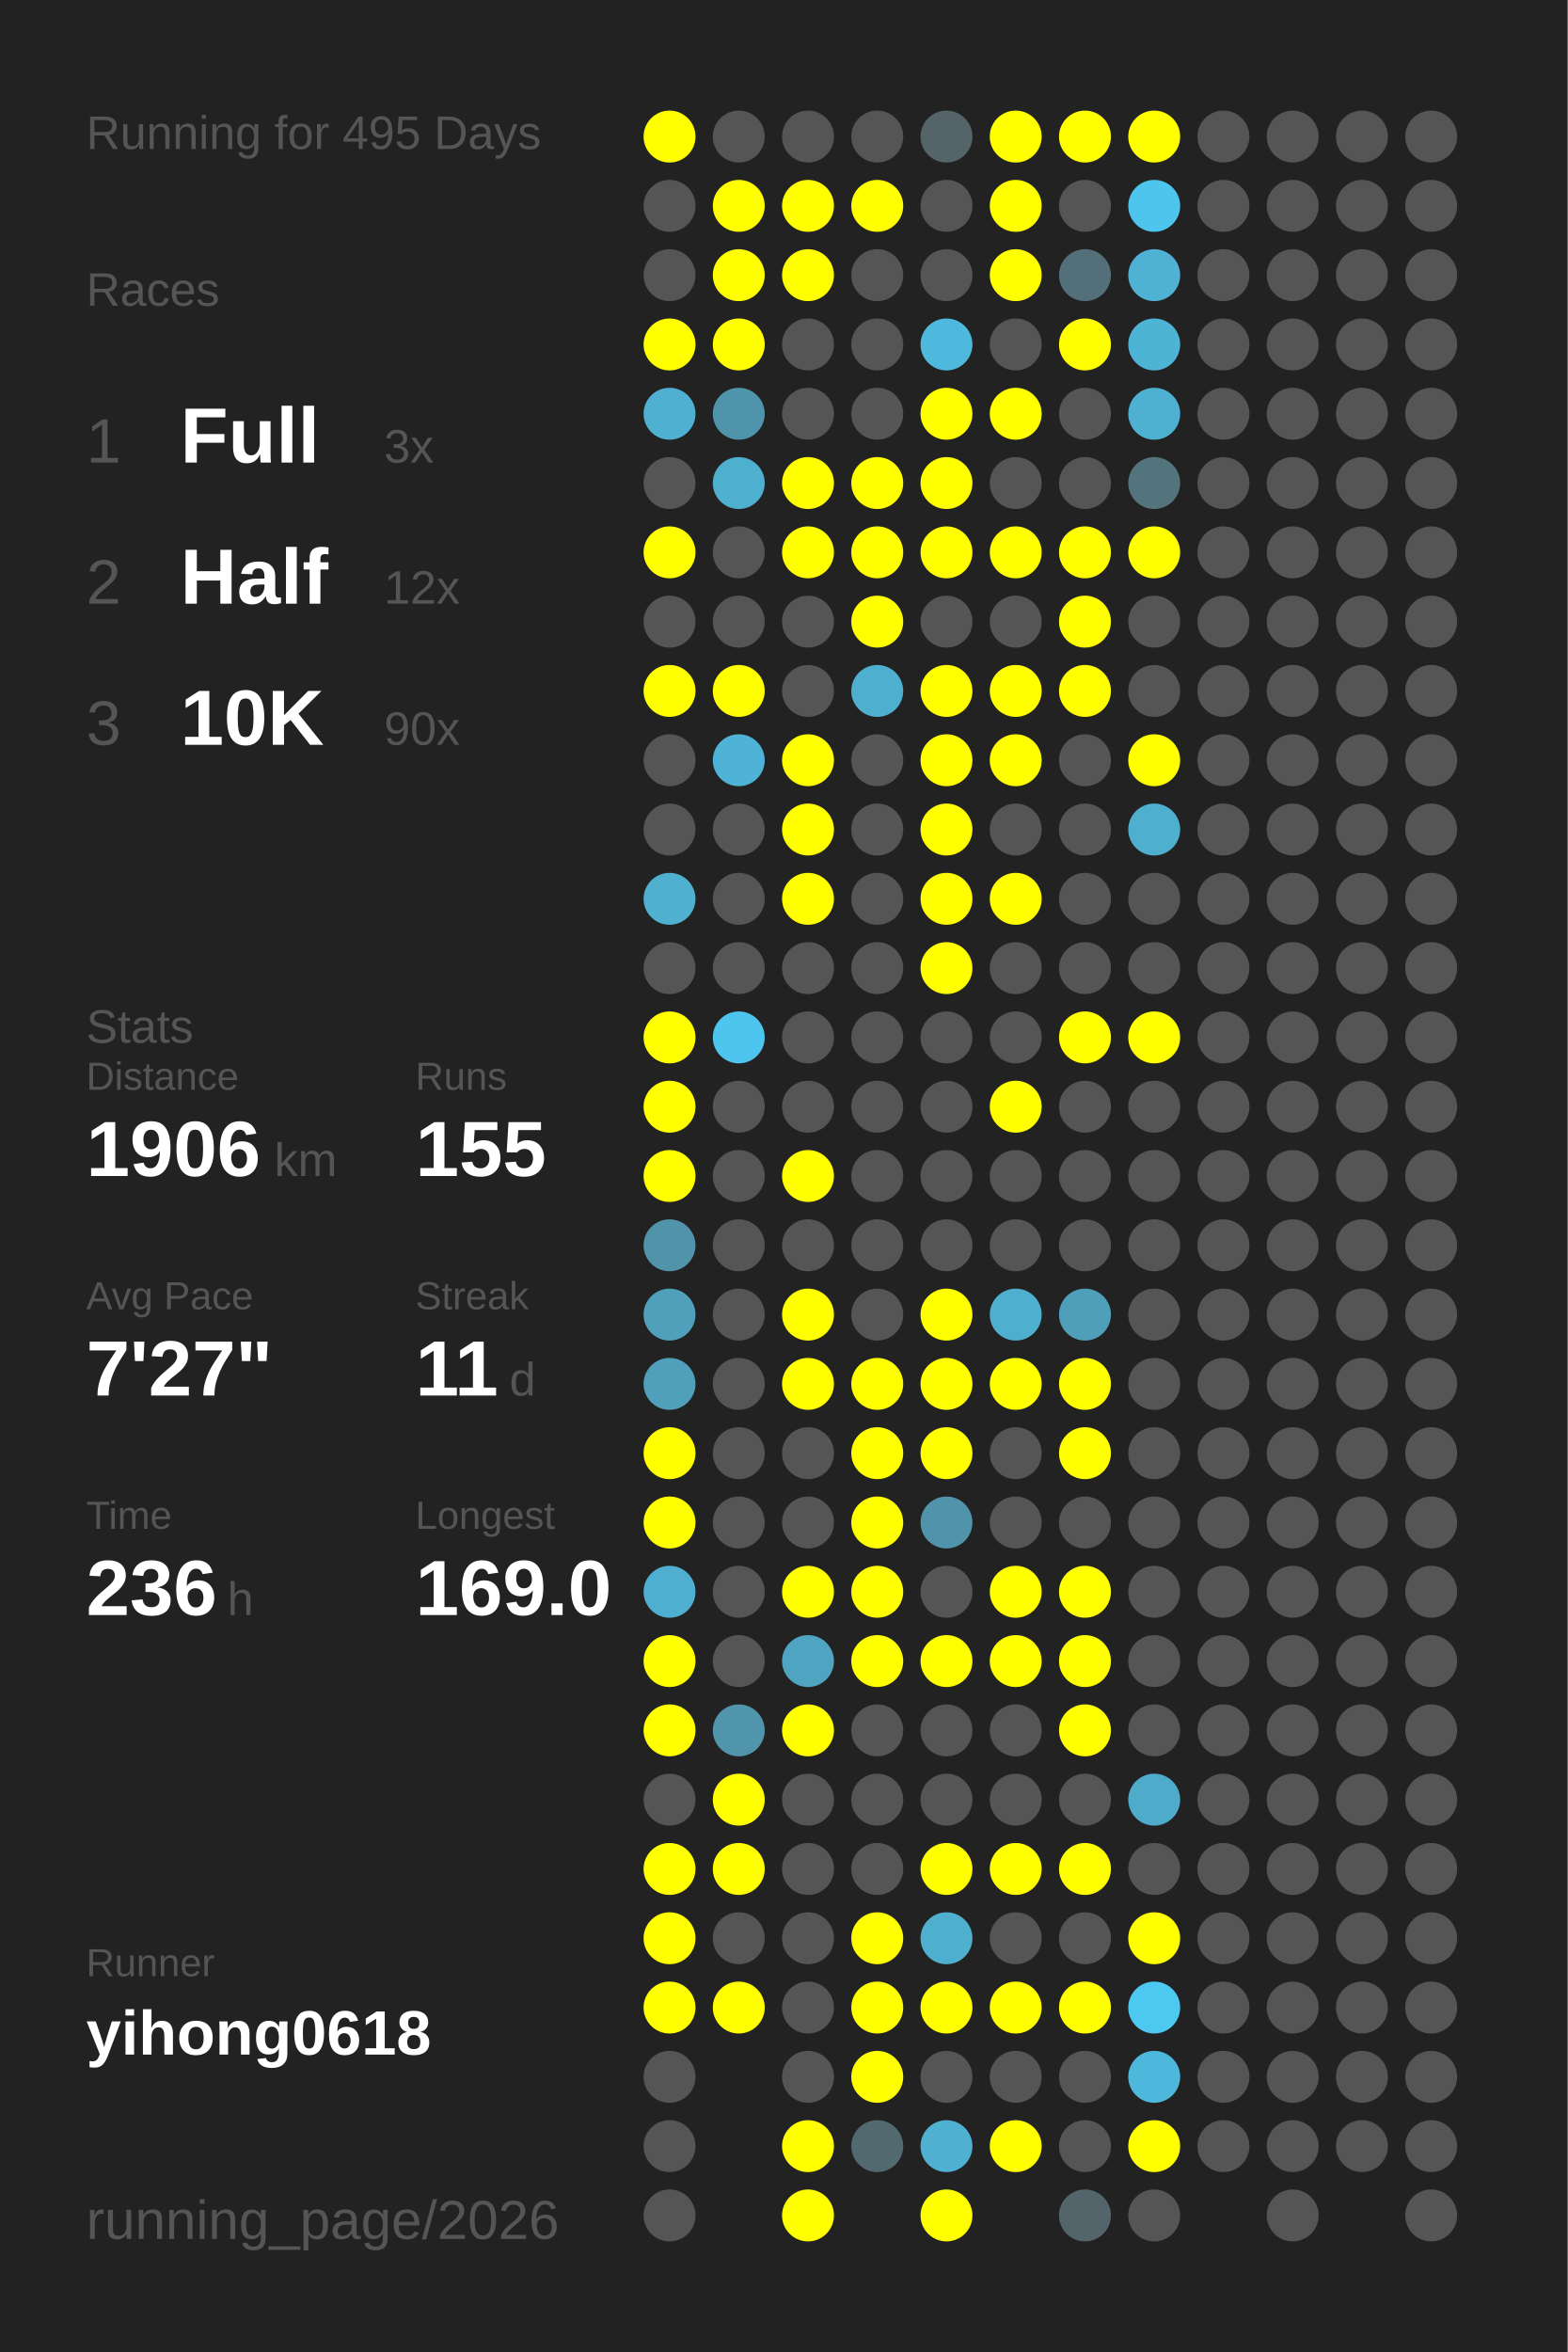
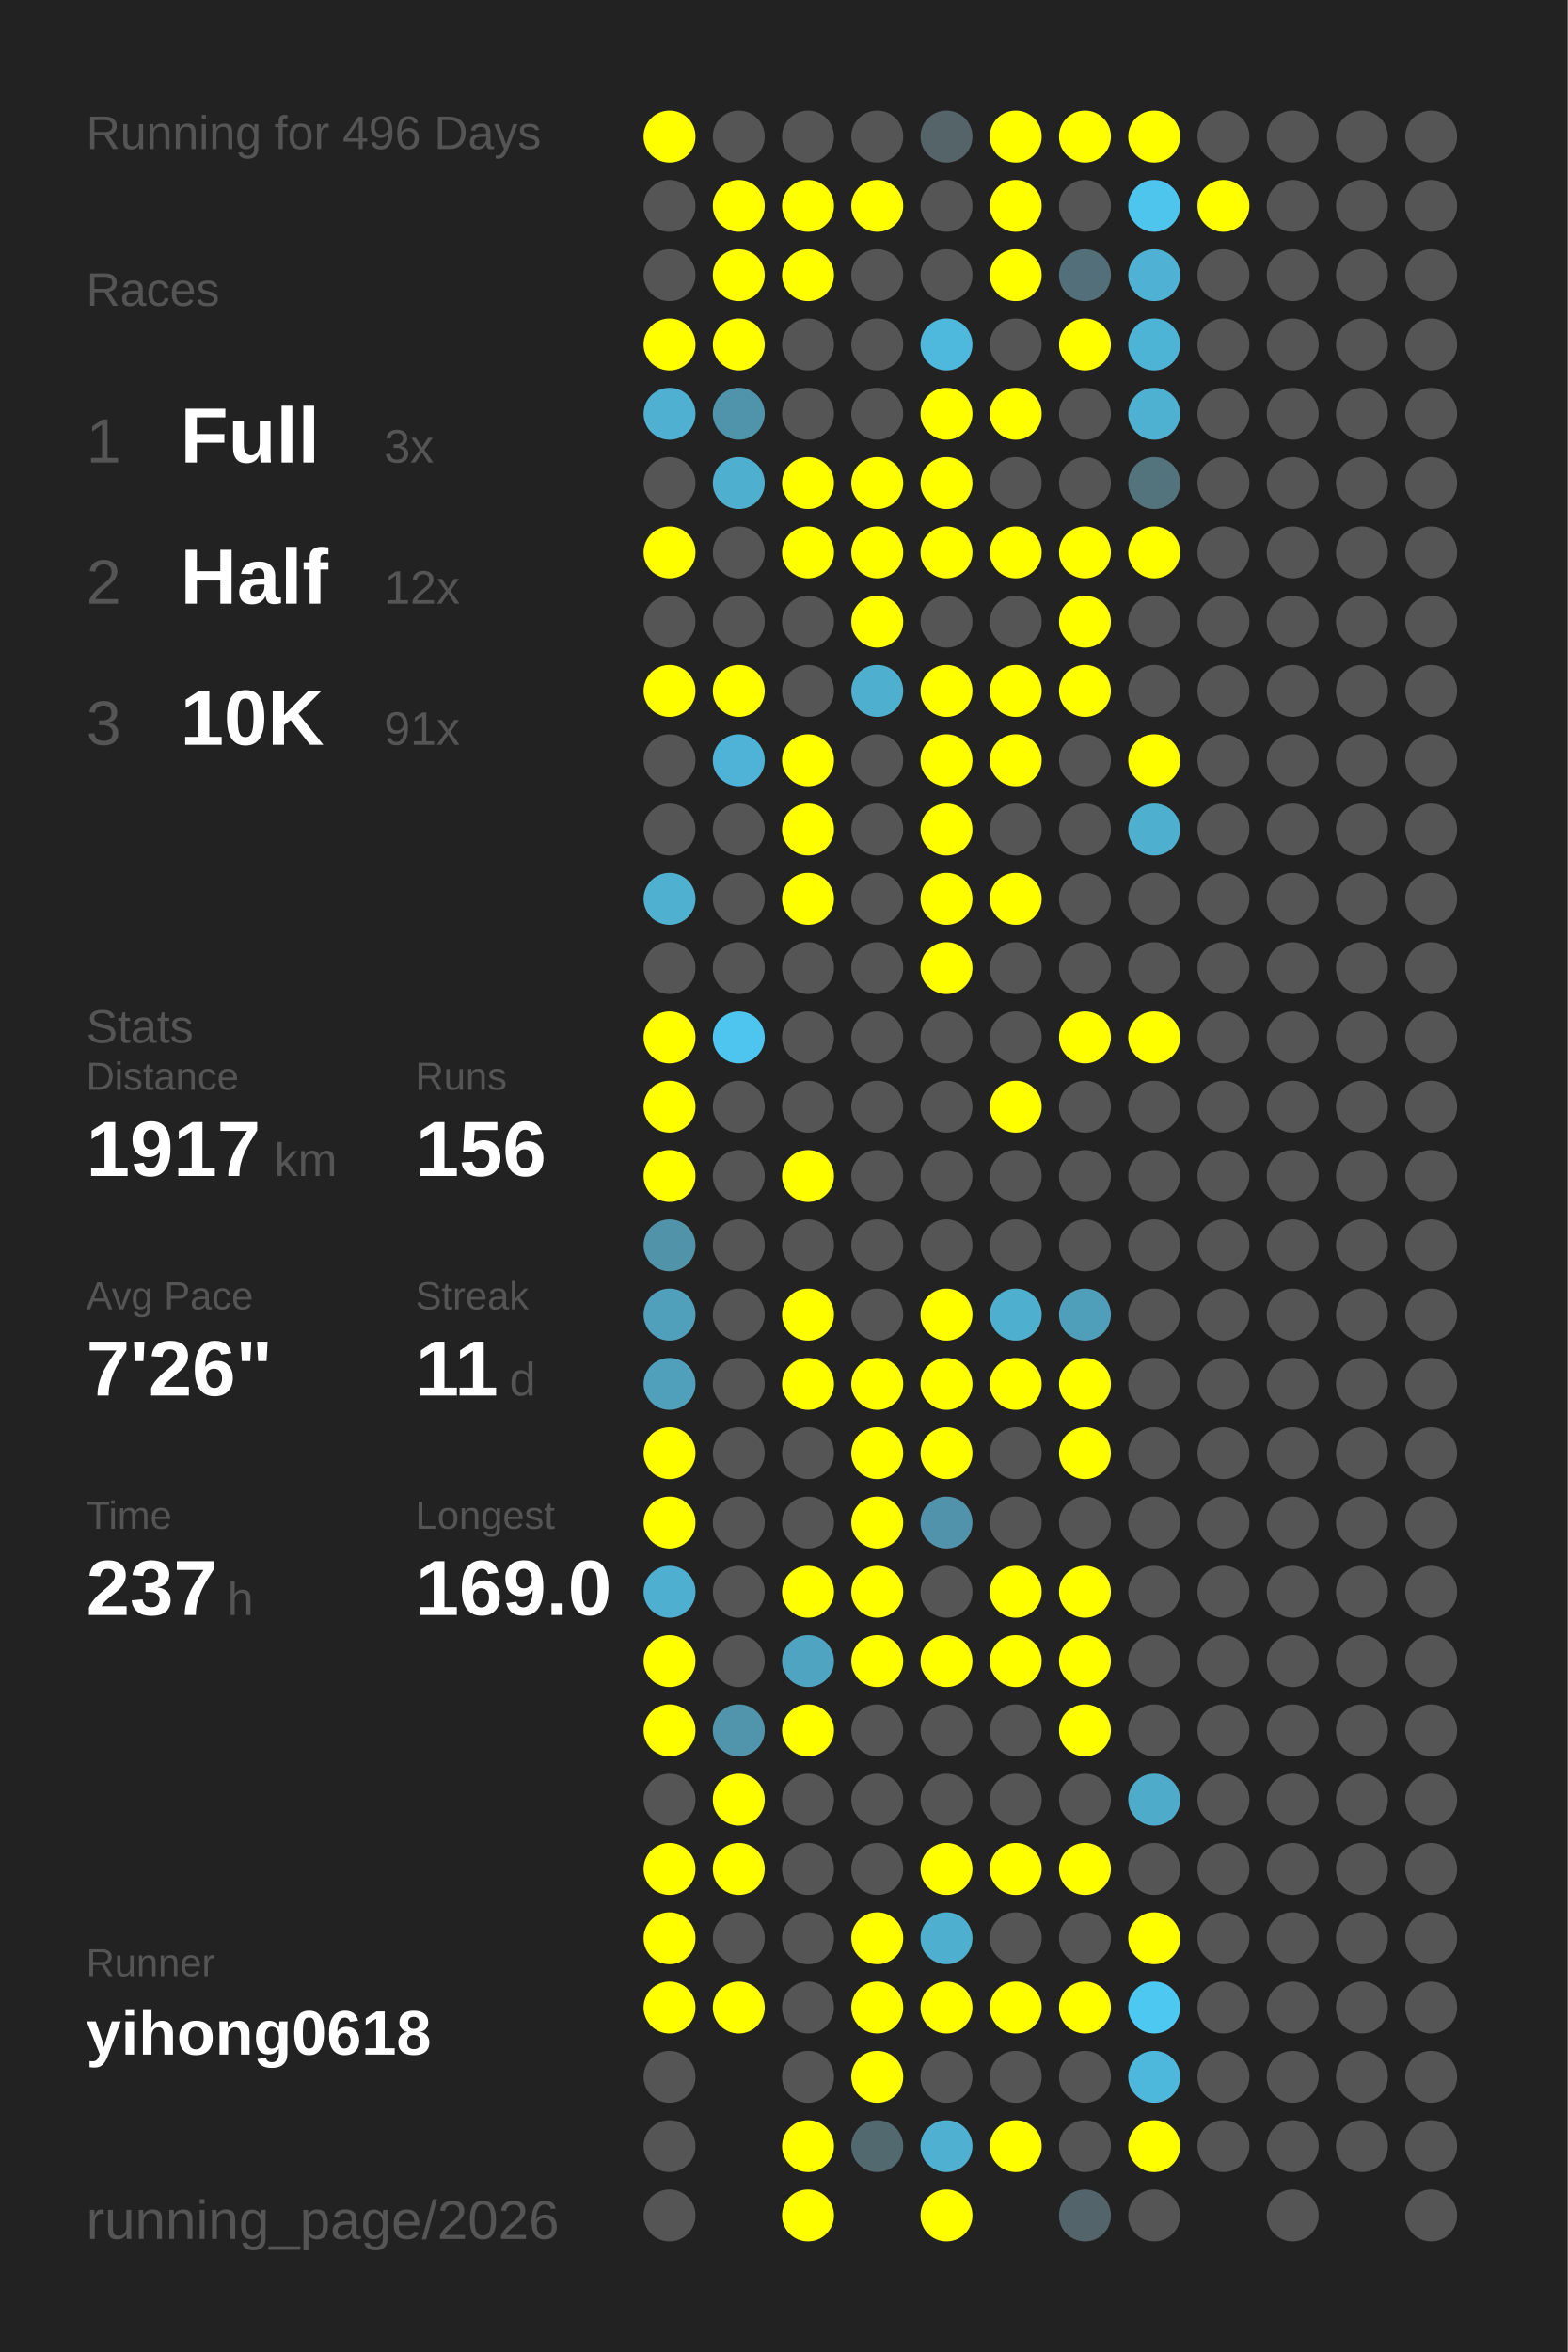
<svg xmlns="http://www.w3.org/2000/svg" baseProfile="full" height="300mm" version="1.1" viewBox="0,0,200,300" width="200mm">
  <defs />
  <rect fill="#222222" height="300" width="200" x="0" y="0" />
-   <text fill="#555555" style="font-size:6px; font-family:Arial;" x="11" y="19">Running for 495 Days</text>
+   <text fill="#555555" style="font-size:6px; font-family:Arial;" x="11" y="19">Running for 496 Days</text>
  <text fill="#555555" style="font-size:6px; font-family:Arial;" x="11" y="39">Races</text>
  <text fill="#555555" style="font-size:8px; font-family:Arial;" x="11" y="59">1</text>
  <text fill="#FFFFFF" style="font-size:10px; font-family:Arial; font-weight:bold;" x="23" y="59">Full</text>
  <text fill="#555555" style="font-size:6px; font-family:Arial;" x="49" y="59">3x</text>
  <text fill="#555555" style="font-size:8px; font-family:Arial;" x="11" y="77">2</text>
  <text fill="#FFFFFF" style="font-size:10px; font-family:Arial; font-weight:bold;" x="23" y="77">Half</text>
  <text fill="#555555" style="font-size:6px; font-family:Arial;" x="49" y="77">12x</text>
  <text fill="#555555" style="font-size:8px; font-family:Arial;" x="11" y="95">3</text>
  <text fill="#FFFFFF" style="font-size:10px; font-family:Arial; font-weight:bold;" x="23" y="95">10K</text>
-   <text fill="#555555" style="font-size:6px; font-family:Arial;" x="49" y="95">90x</text>
+   <text fill="#555555" style="font-size:6px; font-family:Arial;" x="49" y="95">91x</text>
  <text fill="#555555" style="font-size:6px; font-family:Arial;" x="11" y="133">Stats</text>
  <text fill="#555555" style="font-size:5px; font-family:Arial;" x="11" y="139">Distance</text>
-   <text fill="#FFFFFF" style="font-size:10px; font-family:Arial; font-weight:bold;" x="11" y="150">1906</text>
+   <text fill="#FFFFFF" style="font-size:10px; font-family:Arial; font-weight:bold;" x="11" y="150">1917</text>
  <text fill="#555555" style="font-size:6px; font-family:Arial;" x="35" y="150">km</text>
  <text fill="#555555" style="font-size:5px; font-family:Arial;" x="53" y="139">Runs</text>
-   <text fill="#FFFFFF" style="font-size:10px; font-family:Arial; font-weight:bold;" x="53" y="150">155</text>
+   <text fill="#FFFFFF" style="font-size:10px; font-family:Arial; font-weight:bold;" x="53" y="150">156</text>
  <text fill="#555555" style="font-size:5px; font-family:Arial;" x="11" y="167">Avg Pace</text>
-   <text fill="#FFFFFF" style="font-size:10px; font-family:Arial; font-weight:bold;" x="11" y="178">7'27"</text>
+   <text fill="#FFFFFF" style="font-size:10px; font-family:Arial; font-weight:bold;" x="11" y="178">7'26"</text>
  <text fill="#555555" style="font-size:5px; font-family:Arial;" x="53" y="167">Streak</text>
  <text fill="#FFFFFF" style="font-size:10px; font-family:Arial; font-weight:bold;" x="53" y="178">11</text>
  <text fill="#555555" style="font-size:6px; font-family:Arial;" x="65" y="178">d</text>
  <text fill="#555555" style="font-size:5px; font-family:Arial;" x="11" y="195">Time</text>
-   <text fill="#FFFFFF" style="font-size:10px; font-family:Arial; font-weight:bold;" x="11" y="206">236</text>
+   <text fill="#FFFFFF" style="font-size:10px; font-family:Arial; font-weight:bold;" x="11" y="206">237</text>
  <text fill="#555555" style="font-size:6px; font-family:Arial;" x="29" y="206">h</text>
  <text fill="#555555" style="font-size:5px; font-family:Arial;" x="53" y="195">Longest</text>
  <text fill="#FFFFFF" style="font-size:10px; font-family:Arial; font-weight:bold;" x="53" y="206">169.0</text>
  <text fill="#555555" style="font-size:5px; font-family:Arial;" x="11" y="252.065">Runner</text>
  <text fill="#FFFFFF" style="font-size:8px; font-family:Arial; font-weight:bold;" x="11" y="262.065">yihong0618</text>
  <text fill="#555555" style="font-size:7px; font-family:Arial;" x="11" y="285.581">running_page/2026</text>
  <circle cx="85.417" cy="17.419" fill="#FFFF00" r="3.312" />
  <circle cx="85.417" cy="26.258" fill="#555555" r="3.312" />
  <circle cx="85.417" cy="35.097" fill="#555555" r="3.312" />
  <circle cx="85.417" cy="43.935" fill="#FFFF00" r="3.312" />
  <circle cx="85.417" cy="52.774" fill="#4fb0d1" r="3.312" />
  <circle cx="85.417" cy="61.613" fill="#555555" r="3.312" />
  <circle cx="85.417" cy="70.452" fill="#FFFF00" r="3.312" />
  <circle cx="85.417" cy="79.29" fill="#555555" r="3.312" />
  <circle cx="85.417" cy="88.129" fill="#FFFF00" r="3.312" />
  <circle cx="85.417" cy="96.968" fill="#555555" r="3.312" />
  <circle cx="85.417" cy="105.806" fill="#555555" r="3.312" />
  <circle cx="85.417" cy="114.645" fill="#4fb0d0" r="3.312" />
  <circle cx="85.417" cy="123.484" fill="#555555" r="3.312" />
  <circle cx="85.417" cy="132.323" fill="#FFFF00" r="3.312" />
  <circle cx="85.417" cy="141.161" fill="#FFFF00" r="3.312" />
  <circle cx="85.417" cy="150" fill="#FFFF00" r="3.312" />
  <circle cx="85.417" cy="158.839" fill="#5193a9" r="3.312" />
  <circle cx="85.417" cy="167.677" fill="#50a0bb" r="3.312" />
  <circle cx="85.417" cy="176.516" fill="#50a0bc" r="3.312" />
  <circle cx="85.417" cy="185.355" fill="#FFFF00" r="3.312" />
  <circle cx="85.417" cy="194.194" fill="#FFFF00" r="3.312" />
  <circle cx="85.417" cy="203.032" fill="#4fafd0" r="3.312" />
  <circle cx="85.417" cy="211.871" fill="#FFFF00" r="3.312" />
  <circle cx="85.417" cy="220.71" fill="#FFFF00" r="3.312" />
  <circle cx="85.417" cy="229.548" fill="#555555" r="3.312" />
  <circle cx="85.417" cy="238.387" fill="#FFFF00" r="3.312" />
  <circle cx="85.417" cy="247.226" fill="#FFFF00" r="3.312" />
  <circle cx="85.417" cy="256.065" fill="#FFFF00" r="3.312" />
  <circle cx="85.417" cy="264.903" fill="#555555" r="3.312" />
  <circle cx="85.417" cy="273.742" fill="#555555" r="3.312" />
  <circle cx="85.417" cy="282.581" fill="#555555" r="3.312" />
  <circle cx="94.25" cy="17.419" fill="#555555" r="3.312" />
  <circle cx="94.25" cy="26.258" fill="#FFFF00" r="3.312" />
  <circle cx="94.25" cy="35.097" fill="#FFFF00" r="3.312" />
  <circle cx="94.25" cy="43.935" fill="#FFFF00" r="3.312" />
  <circle cx="94.25" cy="52.774" fill="#5094ab" r="3.312" />
  <circle cx="94.25" cy="61.613" fill="#4fafcf" r="3.312" />
  <circle cx="94.25" cy="70.452" fill="#555555" r="3.312" />
  <circle cx="94.25" cy="79.29" fill="#555555" r="3.312" />
  <circle cx="94.25" cy="88.129" fill="#FFFF00" r="3.312" />
  <circle cx="94.25" cy="96.968" fill="#4eb3d6" r="3.312" />
  <circle cx="94.25" cy="105.806" fill="#555555" r="3.312" />
  <circle cx="94.25" cy="114.645" fill="#555555" r="3.312" />
  <circle cx="94.25" cy="123.484" fill="#555555" r="3.312" />
  <circle cx="94.25" cy="132.323" fill="#4dc5ee" r="3.312" />
  <circle cx="94.25" cy="141.161" fill="#555555" r="3.312" />
  <circle cx="94.25" cy="150" fill="#555555" r="3.312" />
  <circle cx="94.25" cy="158.839" fill="#555555" r="3.312" />
  <circle cx="94.25" cy="167.677" fill="#555555" r="3.312" />
  <circle cx="94.25" cy="176.516" fill="#555555" r="3.312" />
  <circle cx="94.25" cy="185.355" fill="#555555" r="3.312" />
  <circle cx="94.25" cy="194.194" fill="#555555" r="3.312" />
  <circle cx="94.25" cy="203.032" fill="#555555" r="3.312" />
  <circle cx="94.25" cy="211.871" fill="#555555" r="3.312" />
  <circle cx="94.25" cy="220.71" fill="#5095ac" r="3.312" />
  <circle cx="94.25" cy="229.548" fill="#FFFF00" r="3.312" />
  <circle cx="94.25" cy="238.387" fill="#FFFF00" r="3.312" />
  <circle cx="94.25" cy="247.226" fill="#555555" r="3.312" />
  <circle cx="94.25" cy="256.065" fill="#FFFF00" r="3.312" />
  <circle cx="103.083" cy="17.419" fill="#555555" r="3.312" />
  <circle cx="103.083" cy="26.258" fill="#FFFF00" r="3.312" />
  <circle cx="103.083" cy="35.097" fill="#FFFF00" r="3.312" />
  <circle cx="103.083" cy="43.935" fill="#555555" r="3.312" />
  <circle cx="103.083" cy="52.774" fill="#555555" r="3.312" />
  <circle cx="103.083" cy="61.613" fill="#FFFF00" r="3.312" />
  <circle cx="103.083" cy="70.452" fill="#FFFF00" r="3.312" />
  <circle cx="103.083" cy="79.29" fill="#555555" r="3.312" />
  <circle cx="103.083" cy="88.129" fill="#555555" r="3.312" />
  <circle cx="103.083" cy="96.968" fill="#FFFF00" r="3.312" />
  <circle cx="103.083" cy="105.806" fill="#FFFF00" r="3.312" />
  <circle cx="103.083" cy="114.645" fill="#FFFF00" r="3.312" />
  <circle cx="103.083" cy="123.484" fill="#555555" r="3.312" />
  <circle cx="103.083" cy="132.323" fill="#555555" r="3.312" />
  <circle cx="103.083" cy="141.161" fill="#555555" r="3.312" />
  <circle cx="103.083" cy="150" fill="#FFFF00" r="3.312" />
  <circle cx="103.083" cy="158.839" fill="#555555" r="3.312" />
  <circle cx="103.083" cy="167.677" fill="#FFFF00" r="3.312" />
  <circle cx="103.083" cy="176.516" fill="#FFFF00" r="3.312" />
  <circle cx="103.083" cy="185.355" fill="#555555" r="3.312" />
  <circle cx="103.083" cy="194.194" fill="#555555" r="3.312" />
  <circle cx="103.083" cy="203.032" fill="#FFFF00" r="3.312" />
  <circle cx="103.083" cy="211.871" fill="#4fa4c1" r="3.312" />
  <circle cx="103.083" cy="220.71" fill="#FFFF00" r="3.312" />
  <circle cx="103.083" cy="229.548" fill="#555555" r="3.312" />
  <circle cx="103.083" cy="238.387" fill="#555555" r="3.312" />
  <circle cx="103.083" cy="247.226" fill="#555555" r="3.312" />
  <circle cx="103.083" cy="256.065" fill="#555555" r="3.312" />
  <circle cx="103.083" cy="264.903" fill="#555555" r="3.312" />
  <circle cx="103.083" cy="273.742" fill="#FFFF00" r="3.312" />
  <circle cx="103.083" cy="282.581" fill="#FFFF00" r="3.312" />
  <circle cx="111.917" cy="17.419" fill="#555555" r="3.312" />
  <circle cx="111.917" cy="26.258" fill="#FFFF00" r="3.312" />
  <circle cx="111.917" cy="35.097" fill="#555555" r="3.312" />
  <circle cx="111.917" cy="43.935" fill="#555555" r="3.312" />
  <circle cx="111.917" cy="52.774" fill="#555555" r="3.312" />
  <circle cx="111.917" cy="61.613" fill="#FFFF00" r="3.312" />
  <circle cx="111.917" cy="70.452" fill="#FFFF00" r="3.312" />
  <circle cx="111.917" cy="79.29" fill="#FFFF00" r="3.312" />
  <circle cx="111.917" cy="88.129" fill="#4fafcf" r="3.312" />
  <circle cx="111.917" cy="96.968" fill="#555555" r="3.312" />
  <circle cx="111.917" cy="105.806" fill="#555555" r="3.312" />
  <circle cx="111.917" cy="114.645" fill="#555555" r="3.312" />
  <circle cx="111.917" cy="123.484" fill="#555555" r="3.312" />
  <circle cx="111.917" cy="132.323" fill="#555555" r="3.312" />
  <circle cx="111.917" cy="141.161" fill="#555555" r="3.312" />
  <circle cx="111.917" cy="150" fill="#555555" r="3.312" />
  <circle cx="111.917" cy="158.839" fill="#555555" r="3.312" />
  <circle cx="111.917" cy="167.677" fill="#555555" r="3.312" />
  <circle cx="111.917" cy="176.516" fill="#FFFF00" r="3.312" />
  <circle cx="111.917" cy="185.355" fill="#FFFF00" r="3.312" />
  <circle cx="111.917" cy="194.194" fill="#FFFF00" r="3.312" />
  <circle cx="111.917" cy="203.032" fill="#FFFF00" r="3.312" />
  <circle cx="111.917" cy="211.871" fill="#FFFF00" r="3.312" />
  <circle cx="111.917" cy="220.71" fill="#555555" r="3.312" />
  <circle cx="111.917" cy="229.548" fill="#555555" r="3.312" />
  <circle cx="111.917" cy="238.387" fill="#555555" r="3.312" />
  <circle cx="111.917" cy="247.226" fill="#FFFF00" r="3.312" />
  <circle cx="111.917" cy="256.065" fill="#FFFF00" r="3.312" />
  <circle cx="111.917" cy="264.903" fill="#FFFF00" r="3.312" />
  <circle cx="111.917" cy="273.742" fill="#536970" r="3.312" />
  <circle cx="120.75" cy="17.419" fill="#546469" r="3.312" />
  <circle cx="120.75" cy="26.258" fill="#555555" r="3.312" />
  <circle cx="120.75" cy="35.097" fill="#555555" r="3.312" />
  <circle cx="120.75" cy="43.935" fill="#4eb9dd" r="3.312" />
  <circle cx="120.75" cy="52.774" fill="#FFFF00" r="3.312" />
  <circle cx="120.75" cy="61.613" fill="#FFFF00" r="3.312" />
  <circle cx="120.75" cy="70.452" fill="#FFFF00" r="3.312" />
  <circle cx="120.75" cy="79.29" fill="#555555" r="3.312" />
  <circle cx="120.75" cy="88.129" fill="#FFFF00" r="3.312" />
  <circle cx="120.75" cy="96.968" fill="#FFFF00" r="3.312" />
  <circle cx="120.75" cy="105.806" fill="#FFFF00" r="3.312" />
  <circle cx="120.75" cy="114.645" fill="#FFFF00" r="3.312" />
  <circle cx="120.75" cy="123.484" fill="#FFFF00" r="3.312" />
  <circle cx="120.75" cy="132.323" fill="#555555" r="3.312" />
  <circle cx="120.75" cy="141.161" fill="#555555" r="3.312" />
  <circle cx="120.75" cy="150" fill="#555555" r="3.312" />
  <circle cx="120.75" cy="158.839" fill="#555555" r="3.312" />
  <circle cx="120.75" cy="167.677" fill="#FFFF00" r="3.312" />
  <circle cx="120.75" cy="176.516" fill="#FFFF00" r="3.312" />
  <circle cx="120.75" cy="185.355" fill="#FFFF00" r="3.312" />
  <circle cx="120.75" cy="194.194" fill="#5093aa" r="3.312" />
  <circle cx="120.75" cy="203.032" fill="#555555" r="3.312" />
  <circle cx="120.75" cy="211.871" fill="#FFFF00" r="3.312" />
  <circle cx="120.75" cy="220.71" fill="#555555" r="3.312" />
  <circle cx="120.75" cy="229.548" fill="#555555" r="3.312" />
  <circle cx="120.75" cy="238.387" fill="#FFFF00" r="3.312" />
  <circle cx="120.75" cy="247.226" fill="#4fafcf" r="3.312" />
  <circle cx="120.75" cy="256.065" fill="#FFFF00" r="3.312" />
  <circle cx="120.75" cy="264.903" fill="#555555" r="3.312" />
  <circle cx="120.75" cy="273.742" fill="#4fb0d1" r="3.312" />
  <circle cx="120.75" cy="282.581" fill="#FFFF00" r="3.312" />
  <circle cx="129.583" cy="17.419" fill="#FFFF00" r="3.312" />
  <circle cx="129.583" cy="26.258" fill="#FFFF00" r="3.312" />
  <circle cx="129.583" cy="35.097" fill="#FFFF00" r="3.312" />
  <circle cx="129.583" cy="43.935" fill="#555555" r="3.312" />
  <circle cx="129.583" cy="52.774" fill="#FFFF00" r="3.312" />
  <circle cx="129.583" cy="61.613" fill="#555555" r="3.312" />
  <circle cx="129.583" cy="70.452" fill="#FFFF00" r="3.312" />
  <circle cx="129.583" cy="79.29" fill="#555555" r="3.312" />
  <circle cx="129.583" cy="88.129" fill="#FFFF00" r="3.312" />
  <circle cx="129.583" cy="96.968" fill="#FFFF00" r="3.312" />
  <circle cx="129.583" cy="105.806" fill="#555555" r="3.312" />
  <circle cx="129.583" cy="114.645" fill="#FFFF00" r="3.312" />
  <circle cx="129.583" cy="123.484" fill="#555555" r="3.312" />
  <circle cx="129.583" cy="132.323" fill="#555555" r="3.312" />
  <circle cx="129.583" cy="141.161" fill="#FFFF00" r="3.312" />
  <circle cx="129.583" cy="150" fill="#555555" r="3.312" />
  <circle cx="129.583" cy="158.839" fill="#555555" r="3.312" />
  <circle cx="129.583" cy="167.677" fill="#4fafcf" r="3.312" />
  <circle cx="129.583" cy="176.516" fill="#FFFF00" r="3.312" />
  <circle cx="129.583" cy="185.355" fill="#555555" r="3.312" />
  <circle cx="129.583" cy="194.194" fill="#555555" r="3.312" />
  <circle cx="129.583" cy="203.032" fill="#FFFF00" r="3.312" />
  <circle cx="129.583" cy="211.871" fill="#FFFF00" r="3.312" />
  <circle cx="129.583" cy="220.71" fill="#555555" r="3.312" />
  <circle cx="129.583" cy="229.548" fill="#555555" r="3.312" />
  <circle cx="129.583" cy="238.387" fill="#FFFF00" r="3.312" />
  <circle cx="129.583" cy="247.226" fill="#555555" r="3.312" />
  <circle cx="129.583" cy="256.065" fill="#FFFF00" r="3.312" />
  <circle cx="129.583" cy="264.903" fill="#555555" r="3.312" />
  <circle cx="129.583" cy="273.742" fill="#FFFF00" r="3.312" />
  <circle cx="138.417" cy="17.419" fill="#FFFF00" r="3.312" />
  <circle cx="138.417" cy="26.258" fill="#555555" r="3.312" />
  <circle cx="138.417" cy="35.097" fill="#53707a" r="3.312" />
  <circle cx="138.417" cy="43.935" fill="#FFFF00" r="3.312" />
  <circle cx="138.417" cy="52.774" fill="#555555" r="3.312" />
  <circle cx="138.417" cy="61.613" fill="#555555" r="3.312" />
  <circle cx="138.417" cy="70.452" fill="#FFFF00" r="3.312" />
  <circle cx="138.417" cy="79.29" fill="#FFFF00" r="3.312" />
  <circle cx="138.417" cy="88.129" fill="#FFFF00" r="3.312" />
  <circle cx="138.417" cy="96.968" fill="#555555" r="3.312" />
  <circle cx="138.417" cy="105.806" fill="#555555" r="3.312" />
  <circle cx="138.417" cy="114.645" fill="#555555" r="3.312" />
  <circle cx="138.417" cy="123.484" fill="#555555" r="3.312" />
  <circle cx="138.417" cy="132.323" fill="#FFFF00" r="3.312" />
  <circle cx="138.417" cy="141.161" fill="#555555" r="3.312" />
  <circle cx="138.417" cy="150" fill="#555555" r="3.312" />
  <circle cx="138.417" cy="158.839" fill="#555555" r="3.312" />
  <circle cx="138.417" cy="167.677" fill="#509fba" r="3.312" />
  <circle cx="138.417" cy="176.516" fill="#FFFF00" r="3.312" />
  <circle cx="138.417" cy="185.355" fill="#FFFF00" r="3.312" />
  <circle cx="138.417" cy="194.194" fill="#555555" r="3.312" />
  <circle cx="138.417" cy="203.032" fill="#FFFF00" r="3.312" />
  <circle cx="138.417" cy="211.871" fill="#FFFF00" r="3.312" />
  <circle cx="138.417" cy="220.71" fill="#FFFF00" r="3.312" />
  <circle cx="138.417" cy="229.548" fill="#555555" r="3.312" />
  <circle cx="138.417" cy="238.387" fill="#FFFF00" r="3.312" />
  <circle cx="138.417" cy="247.226" fill="#555555" r="3.312" />
  <circle cx="138.417" cy="256.065" fill="#FFFF00" r="3.312" />
  <circle cx="138.417" cy="264.903" fill="#555555" r="3.312" />
  <circle cx="138.417" cy="273.742" fill="#555555" r="3.312" />
  <circle cx="138.417" cy="282.581" fill="#53656b" r="3.312" />
  <circle cx="147.25" cy="17.419" fill="#FFFF00" r="3.312" />
  <circle cx="147.25" cy="26.258" fill="#4dc5ed" r="3.312" />
  <circle cx="147.25" cy="35.097" fill="#4fb1d3" r="3.312" />
  <circle cx="147.25" cy="43.935" fill="#4eb4d6" r="3.312" />
  <circle cx="147.25" cy="52.774" fill="#4fb1d2" r="3.312" />
  <circle cx="147.25" cy="61.613" fill="#53737d" r="3.312" />
  <circle cx="147.25" cy="70.452" fill="#FFFF00" r="3.312" />
  <circle cx="147.25" cy="79.29" fill="#555555" r="3.312" />
  <circle cx="147.25" cy="88.129" fill="#555555" r="3.312" />
  <circle cx="147.25" cy="96.968" fill="#FFFF00" r="3.312" />
  <circle cx="147.25" cy="105.806" fill="#4fafcf" r="3.312" />
  <circle cx="147.25" cy="114.645" fill="#555555" r="3.312" />
  <circle cx="147.25" cy="123.484" fill="#555555" r="3.312" />
  <circle cx="147.25" cy="132.323" fill="#FFFF00" r="3.312" />
  <circle cx="147.25" cy="141.161" fill="#555555" r="3.312" />
  <circle cx="147.25" cy="150" fill="#555555" r="3.312" />
  <circle cx="147.25" cy="158.839" fill="#555555" r="3.312" />
  <circle cx="147.25" cy="167.677" fill="#555555" r="3.312" />
  <circle cx="147.25" cy="176.516" fill="#555555" r="3.312" />
  <circle cx="147.25" cy="185.355" fill="#555555" r="3.312" />
  <circle cx="147.25" cy="194.194" fill="#555555" r="3.312" />
  <circle cx="147.25" cy="203.032" fill="#555555" r="3.312" />
  <circle cx="147.25" cy="211.871" fill="#555555" r="3.312" />
  <circle cx="147.25" cy="220.71" fill="#555555" r="3.312" />
  <circle cx="147.25" cy="229.548" fill="#4fabca" r="3.312" />
  <circle cx="147.25" cy="238.387" fill="#555555" r="3.312" />
  <circle cx="147.25" cy="247.226" fill="#FFFF00" r="3.312" />
  <circle cx="147.25" cy="256.065" fill="#4dc8f1" r="3.312" />
  <circle cx="147.25" cy="264.903" fill="#4eb8dc" r="3.312" />
  <circle cx="147.25" cy="273.742" fill="#FFFF00" r="3.312" />
  <circle cx="147.25" cy="282.581" fill="#555555" r="3.312" />
  <circle cx="156.083" cy="17.419" fill="#555555" r="3.312" />
-   <circle cx="156.083" cy="26.258" fill="#555555" r="3.312" />
+   <circle cx="156.083" cy="26.258" fill="#FFFF00" r="3.312" />
  <circle cx="156.083" cy="35.097" fill="#555555" r="3.312" />
  <circle cx="156.083" cy="43.935" fill="#555555" r="3.312" />
  <circle cx="156.083" cy="52.774" fill="#555555" r="3.312" />
  <circle cx="156.083" cy="61.613" fill="#555555" r="3.312" />
  <circle cx="156.083" cy="70.452" fill="#555555" r="3.312" />
  <circle cx="156.083" cy="79.29" fill="#555555" r="3.312" />
  <circle cx="156.083" cy="88.129" fill="#555555" r="3.312" />
  <circle cx="156.083" cy="96.968" fill="#555555" r="3.312" />
  <circle cx="156.083" cy="105.806" fill="#555555" r="3.312" />
  <circle cx="156.083" cy="114.645" fill="#555555" r="3.312" />
  <circle cx="156.083" cy="123.484" fill="#555555" r="3.312" />
  <circle cx="156.083" cy="132.323" fill="#555555" r="3.312" />
  <circle cx="156.083" cy="141.161" fill="#555555" r="3.312" />
  <circle cx="156.083" cy="150" fill="#555555" r="3.312" />
  <circle cx="156.083" cy="158.839" fill="#555555" r="3.312" />
  <circle cx="156.083" cy="167.677" fill="#555555" r="3.312" />
  <circle cx="156.083" cy="176.516" fill="#555555" r="3.312" />
  <circle cx="156.083" cy="185.355" fill="#555555" r="3.312" />
  <circle cx="156.083" cy="194.194" fill="#555555" r="3.312" />
  <circle cx="156.083" cy="203.032" fill="#555555" r="3.312" />
  <circle cx="156.083" cy="211.871" fill="#555555" r="3.312" />
  <circle cx="156.083" cy="220.71" fill="#555555" r="3.312" />
  <circle cx="156.083" cy="229.548" fill="#555555" r="3.312" />
  <circle cx="156.083" cy="238.387" fill="#555555" r="3.312" />
  <circle cx="156.083" cy="247.226" fill="#555555" r="3.312" />
  <circle cx="156.083" cy="256.065" fill="#555555" r="3.312" />
  <circle cx="156.083" cy="264.903" fill="#555555" r="3.312" />
  <circle cx="156.083" cy="273.742" fill="#555555" r="3.312" />
  <circle cx="164.917" cy="17.419" fill="#555555" r="3.312" />
  <circle cx="164.917" cy="26.258" fill="#555555" r="3.312" />
  <circle cx="164.917" cy="35.097" fill="#555555" r="3.312" />
  <circle cx="164.917" cy="43.935" fill="#555555" r="3.312" />
  <circle cx="164.917" cy="52.774" fill="#555555" r="3.312" />
  <circle cx="164.917" cy="61.613" fill="#555555" r="3.312" />
  <circle cx="164.917" cy="70.452" fill="#555555" r="3.312" />
  <circle cx="164.917" cy="79.29" fill="#555555" r="3.312" />
  <circle cx="164.917" cy="88.129" fill="#555555" r="3.312" />
  <circle cx="164.917" cy="96.968" fill="#555555" r="3.312" />
  <circle cx="164.917" cy="105.806" fill="#555555" r="3.312" />
  <circle cx="164.917" cy="114.645" fill="#555555" r="3.312" />
  <circle cx="164.917" cy="123.484" fill="#555555" r="3.312" />
  <circle cx="164.917" cy="132.323" fill="#555555" r="3.312" />
  <circle cx="164.917" cy="141.161" fill="#555555" r="3.312" />
  <circle cx="164.917" cy="150" fill="#555555" r="3.312" />
  <circle cx="164.917" cy="158.839" fill="#555555" r="3.312" />
  <circle cx="164.917" cy="167.677" fill="#555555" r="3.312" />
  <circle cx="164.917" cy="176.516" fill="#555555" r="3.312" />
  <circle cx="164.917" cy="185.355" fill="#555555" r="3.312" />
  <circle cx="164.917" cy="194.194" fill="#555555" r="3.312" />
  <circle cx="164.917" cy="203.032" fill="#555555" r="3.312" />
  <circle cx="164.917" cy="211.871" fill="#555555" r="3.312" />
  <circle cx="164.917" cy="220.71" fill="#555555" r="3.312" />
  <circle cx="164.917" cy="229.548" fill="#555555" r="3.312" />
  <circle cx="164.917" cy="238.387" fill="#555555" r="3.312" />
  <circle cx="164.917" cy="247.226" fill="#555555" r="3.312" />
  <circle cx="164.917" cy="256.065" fill="#555555" r="3.312" />
  <circle cx="164.917" cy="264.903" fill="#555555" r="3.312" />
  <circle cx="164.917" cy="273.742" fill="#555555" r="3.312" />
  <circle cx="164.917" cy="282.581" fill="#555555" r="3.312" />
  <circle cx="173.75" cy="17.419" fill="#555555" r="3.312" />
  <circle cx="173.75" cy="26.258" fill="#555555" r="3.312" />
  <circle cx="173.75" cy="35.097" fill="#555555" r="3.312" />
  <circle cx="173.75" cy="43.935" fill="#555555" r="3.312" />
  <circle cx="173.75" cy="52.774" fill="#555555" r="3.312" />
  <circle cx="173.75" cy="61.613" fill="#555555" r="3.312" />
  <circle cx="173.75" cy="70.452" fill="#555555" r="3.312" />
  <circle cx="173.75" cy="79.29" fill="#555555" r="3.312" />
  <circle cx="173.75" cy="88.129" fill="#555555" r="3.312" />
  <circle cx="173.75" cy="96.968" fill="#555555" r="3.312" />
  <circle cx="173.75" cy="105.806" fill="#555555" r="3.312" />
  <circle cx="173.75" cy="114.645" fill="#555555" r="3.312" />
  <circle cx="173.75" cy="123.484" fill="#555555" r="3.312" />
  <circle cx="173.75" cy="132.323" fill="#555555" r="3.312" />
  <circle cx="173.75" cy="141.161" fill="#555555" r="3.312" />
  <circle cx="173.75" cy="150" fill="#555555" r="3.312" />
  <circle cx="173.75" cy="158.839" fill="#555555" r="3.312" />
  <circle cx="173.75" cy="167.677" fill="#555555" r="3.312" />
  <circle cx="173.75" cy="176.516" fill="#555555" r="3.312" />
  <circle cx="173.75" cy="185.355" fill="#555555" r="3.312" />
  <circle cx="173.75" cy="194.194" fill="#555555" r="3.312" />
  <circle cx="173.75" cy="203.032" fill="#555555" r="3.312" />
  <circle cx="173.75" cy="211.871" fill="#555555" r="3.312" />
  <circle cx="173.75" cy="220.71" fill="#555555" r="3.312" />
  <circle cx="173.75" cy="229.548" fill="#555555" r="3.312" />
  <circle cx="173.75" cy="238.387" fill="#555555" r="3.312" />
  <circle cx="173.75" cy="247.226" fill="#555555" r="3.312" />
  <circle cx="173.75" cy="256.065" fill="#555555" r="3.312" />
  <circle cx="173.75" cy="264.903" fill="#555555" r="3.312" />
  <circle cx="173.75" cy="273.742" fill="#555555" r="3.312" />
  <circle cx="182.583" cy="17.419" fill="#555555" r="3.312" />
  <circle cx="182.583" cy="26.258" fill="#555555" r="3.312" />
  <circle cx="182.583" cy="35.097" fill="#555555" r="3.312" />
  <circle cx="182.583" cy="43.935" fill="#555555" r="3.312" />
  <circle cx="182.583" cy="52.774" fill="#555555" r="3.312" />
  <circle cx="182.583" cy="61.613" fill="#555555" r="3.312" />
  <circle cx="182.583" cy="70.452" fill="#555555" r="3.312" />
  <circle cx="182.583" cy="79.29" fill="#555555" r="3.312" />
  <circle cx="182.583" cy="88.129" fill="#555555" r="3.312" />
  <circle cx="182.583" cy="96.968" fill="#555555" r="3.312" />
  <circle cx="182.583" cy="105.806" fill="#555555" r="3.312" />
  <circle cx="182.583" cy="114.645" fill="#555555" r="3.312" />
  <circle cx="182.583" cy="123.484" fill="#555555" r="3.312" />
  <circle cx="182.583" cy="132.323" fill="#555555" r="3.312" />
  <circle cx="182.583" cy="141.161" fill="#555555" r="3.312" />
  <circle cx="182.583" cy="150" fill="#555555" r="3.312" />
  <circle cx="182.583" cy="158.839" fill="#555555" r="3.312" />
  <circle cx="182.583" cy="167.677" fill="#555555" r="3.312" />
  <circle cx="182.583" cy="176.516" fill="#555555" r="3.312" />
  <circle cx="182.583" cy="185.355" fill="#555555" r="3.312" />
  <circle cx="182.583" cy="194.194" fill="#555555" r="3.312" />
  <circle cx="182.583" cy="203.032" fill="#555555" r="3.312" />
  <circle cx="182.583" cy="211.871" fill="#555555" r="3.312" />
  <circle cx="182.583" cy="220.71" fill="#555555" r="3.312" />
  <circle cx="182.583" cy="229.548" fill="#555555" r="3.312" />
  <circle cx="182.583" cy="238.387" fill="#555555" r="3.312" />
  <circle cx="182.583" cy="247.226" fill="#555555" r="3.312" />
  <circle cx="182.583" cy="256.065" fill="#555555" r="3.312" />
  <circle cx="182.583" cy="264.903" fill="#555555" r="3.312" />
  <circle cx="182.583" cy="273.742" fill="#555555" r="3.312" />
  <circle cx="182.583" cy="282.581" fill="#555555" r="3.312" />
</svg>
